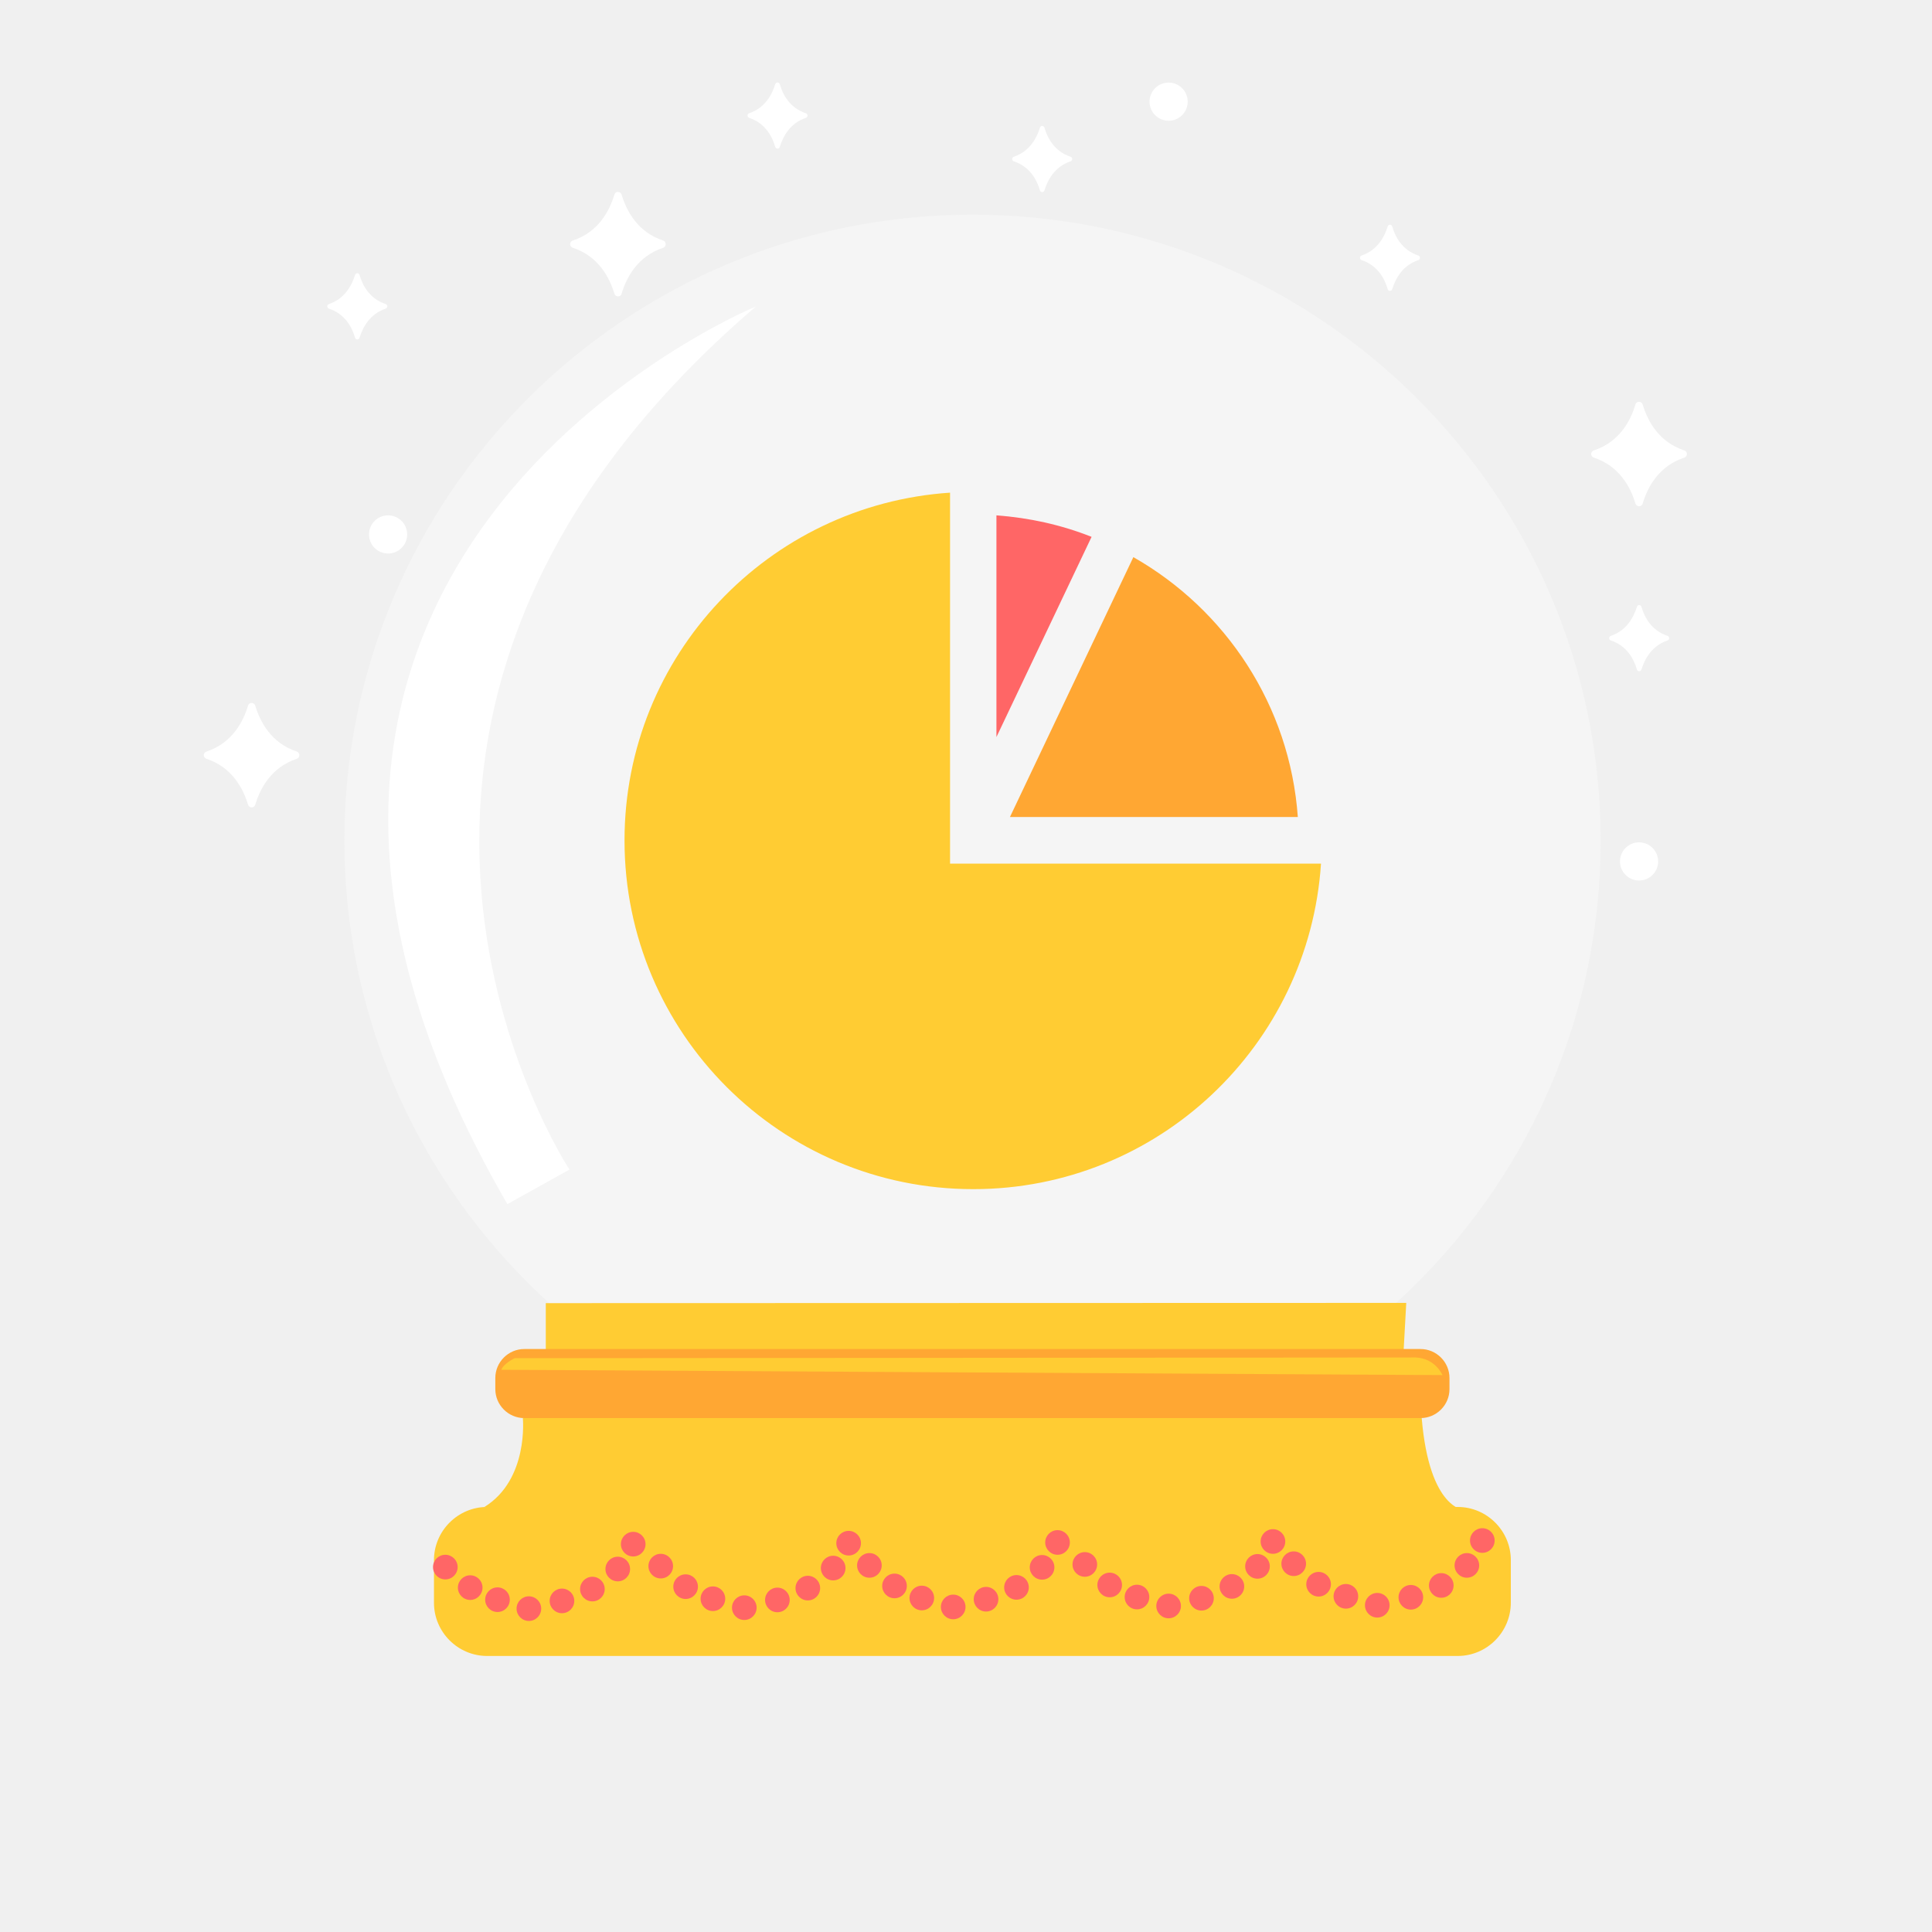
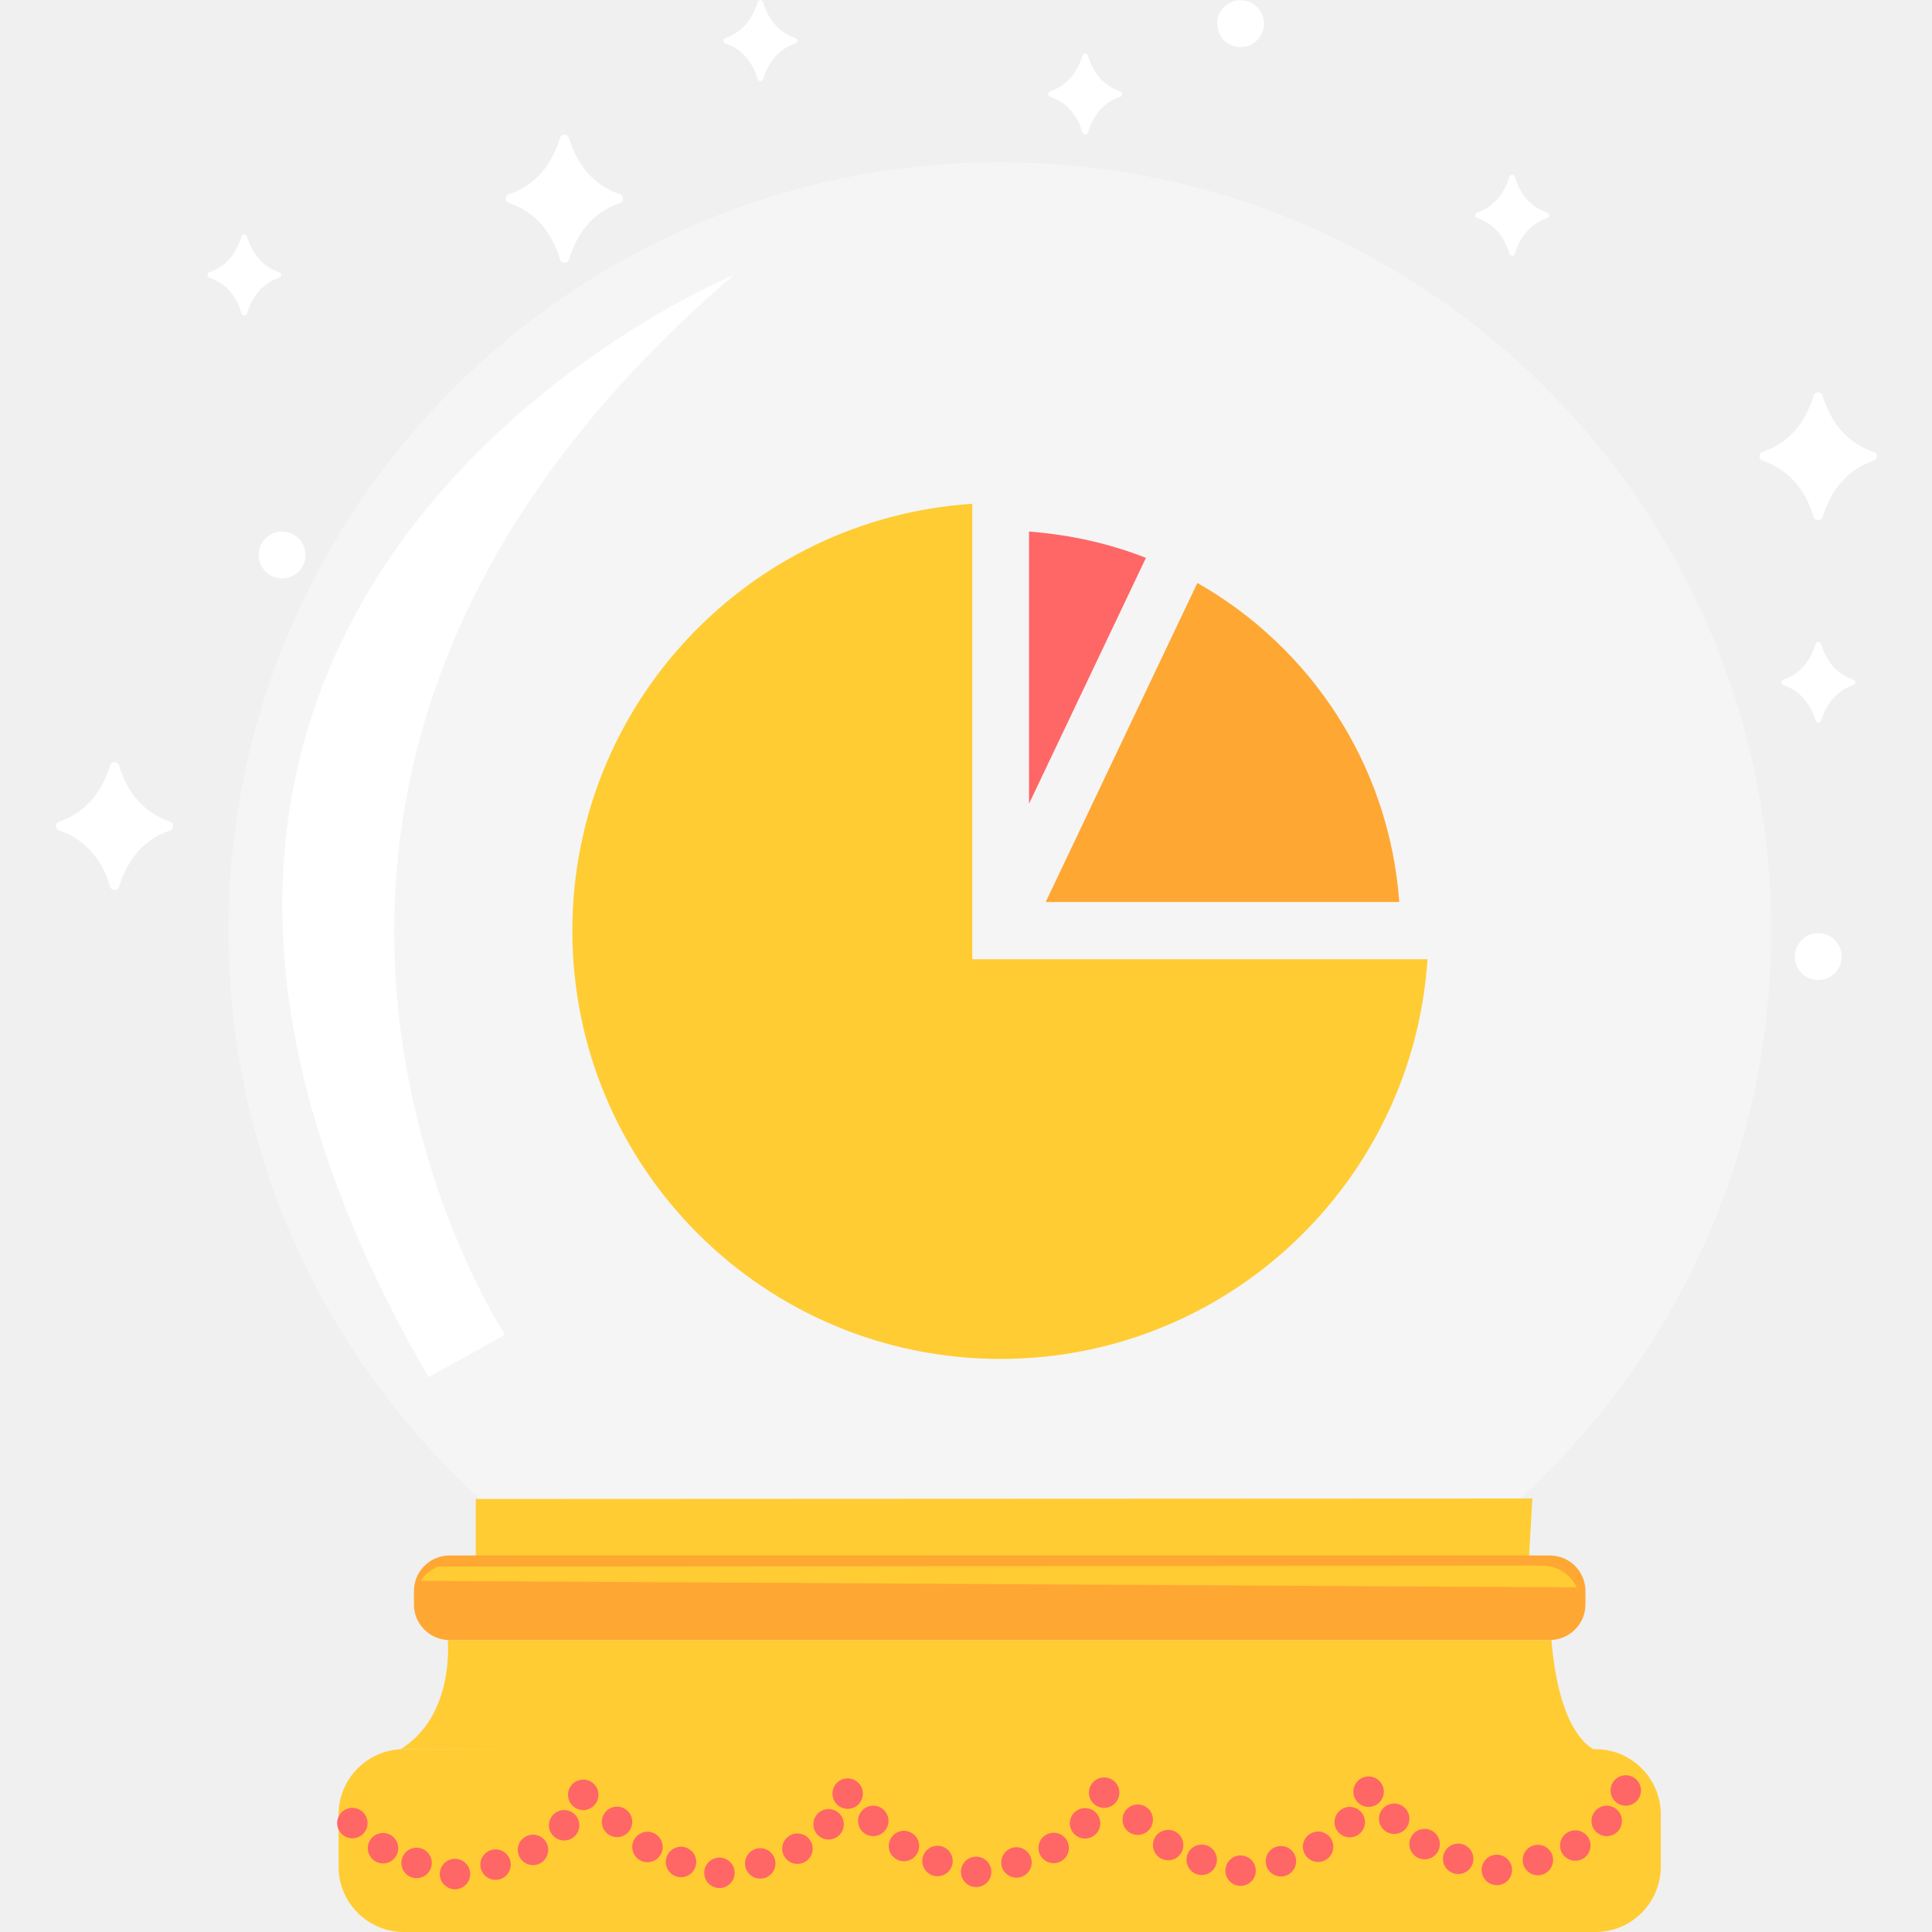
- <svg xmlns="http://www.w3.org/2000/svg" version="1.1" x="0px" y="0px" viewBox="0 0 800 800" style="enable-background:new 0 0 800 800;" xml:space="preserve">
+ <svg xmlns="http://www.w3.org/2000/svg" version="1.1" id="Layer_1" x="0px" y="0px" viewBox="329 -202.2 800 800" style="enable-background:new 329 -202.2 800 800;" xml:space="preserve">
  <style type="text/css">
	.st0{fill:#F5F5F5;}
	.st1{fill:#FFFFFF;}
	.st2{fill:#FFCC33;}
	.st3{fill:#FFA733;}
	.st4{fill:#FF6666;}
</style>
  <g id="objects">
    <g>
      <g>
-         <ellipse class="st0" cx="402.7" cy="348.1" rx="260.1" ry="259.2" />
-         <path class="st1" d="M313,126.9c0,0-257.3,105.8-102.9,371.7l25.7-14.3C235.8,484.2,112.9,298.4,313,126.9z" />
+         <ellipse class="st0" cx="743" cy="183.3" rx="319.4" ry="318.3" />
+         <path class="st1" d="M632.8-88.3c0,0-315.9,129.9-126.3,456.4l31.6-17.6C538.1,350.4,387.2,122.3,632.8-88.3z" />
      </g>
      <g>
        <g>
-           <polygon class="st2" points="226,539.6 226,559.3 581.1,561.2 582.3,539.5     " />
-           <path class="st3" d="M588.2,587.2H217.1c-6.6,0-12-5.4-12-12v-4.6c0-6.6,5.4-12,12-12h371.1c6.6,0,12,5.4,12,12v4.6      C600.2,581.8,594.8,587.2,588.2,587.2z" />
-           <path class="st2" d="M216.5,587.2c0,0,2.5,25.4-15.9,36.8l405.9,1.3c0,0-14.6,0-17.8-38.1H216.5z" />
-           <path class="st2" d="M603.6,685.7H201.7c-12.1,0-22-9.9-22-22V646c0-12.1,9.9-22,22-22h401.9c12.1,0,22,9.9,22,22v17.6      C625.6,675.8,615.7,685.7,603.6,685.7z" />
-           <path class="st2" d="M193.6,627.2c0,0-5.1,2.2-6,4.8l431,2.2c0,0-3.2-7-12.4-7.3L193.6,627.2z" />
-           <path class="st2" d="M213.1,562.4c0,0-4.6,2.2-5.5,4.8l389.7,2.2c0,0-2.9-7-11.2-7.3L213.1,562.4z" />
+           <polygon class="st2" points="526,418.5 526,442.7 962,445 963.5,418.3     " />
+           <path class="st3" d="M970.7,476.9H515.1c-8.1,0-14.7-6.6-14.7-14.7v-5.6c0-8.1,6.6-14.7,14.7-14.7h455.7      c8.1,0,14.7,6.6,14.7,14.7v5.6C985.5,470.3,978.8,476.9,970.7,476.9z" />
+           <path class="st2" d="M514.4,476.9c0,0,3.1,31.2-19.5,45.2l498.4,1.6c0,0-17.9,0-21.9-46.8H514.4z" />
+           <path class="st2" d="M989.7,597.8H496.2c-14.9,0-27-12.2-27-27v-21.7c0-14.9,12.2-27,27-27h493.5c14.9,0,27,12.2,27,27v21.6      C1016.7,585.7,1004.5,597.8,989.7,597.8z" />
+           <path class="st2" d="M486.2,526c0,0-6.3,2.7-7.4,5.9l529.2,2.7c0,0-3.9-8.6-15.2-9L486.2,526z" />
+           <path class="st2" d="M510.2,446.5c0,0-5.6,2.7-6.8,5.9l478.5,2.7c0,0-3.6-8.6-13.8-9L510.2,446.5z" />
        </g>
        <g>
          <g>
-             <circle class="st4" cx="184.4" cy="648.9" r="5.1" />
-             <circle class="st4" cx="194.7" cy="657.4" r="5.1" />
-             <circle class="st4" cx="206" cy="662.4" r="5.1" />
-             <circle class="st4" cx="219" cy="666.1" r="5.1" />
-             <circle class="st4" cx="232.7" cy="662.9" r="5.1" />
-             <circle class="st4" cx="245.3" cy="658" r="5.1" />
-             <circle class="st4" cx="255.8" cy="649.7" r="5.1" />
-             <circle class="st4" cx="262.2" cy="639.4" r="5.1" />
+             <circle class="st4" cx="474.9" cy="552.7" r="6.3" />
+             <circle class="st4" cx="487.6" cy="563.1" r="6.3" />
+             <circle class="st4" cx="501.5" cy="569.2" r="6.3" />
+             <circle class="st4" cx="517.4" cy="573.8" r="6.3" />
+             <circle class="st4" cx="534.2" cy="569.9" r="6.3" />
+             <circle class="st4" cx="549.7" cy="563.8" r="6.3" />
+             <circle class="st4" cx="562.6" cy="553.6" r="6.3" />
+             <circle class="st4" cx="570.5" cy="541" r="6.3" />
          </g>
          <g>
-             <circle class="st4" cx="273.6" cy="648.5" r="5.1" />
-             <circle class="st4" cx="283.9" cy="657" r="5.1" />
-             <circle class="st4" cx="295.2" cy="662" r="5.1" />
-             <circle class="st4" cx="308.2" cy="665.7" r="5.1" />
-             <circle class="st4" cx="321.9" cy="662.5" r="5.1" />
-             <circle class="st4" cx="334.5" cy="657.6" r="5.1" />
-             <circle class="st4" cx="345" cy="649.3" r="5.1" />
-             <circle class="st4" cx="351.4" cy="639" r="5.1" />
-             <circle class="st4" cx="360" cy="648.2" r="5.1" />
-             <circle class="st4" cx="370.4" cy="656.7" r="5.1" />
-             <circle class="st4" cx="381.7" cy="661.7" r="5.1" />
-             <circle class="st4" cx="394.7" cy="665.4" r="5.1" />
+             <circle class="st4" cx="584.5" cy="552.2" r="6.3" />
+             <circle class="st4" cx="597.1" cy="562.6" r="6.3" />
+             <circle class="st4" cx="611" cy="568.8" r="6.3" />
+             <circle class="st4" cx="626.9" cy="573.3" r="6.3" />
+             <circle class="st4" cx="643.8" cy="569.4" r="6.3" />
+             <circle class="st4" cx="659.2" cy="563.3" r="6.3" />
+             <circle class="st4" cx="672.1" cy="553.2" r="6.3" />
+             <circle class="st4" cx="680" cy="540.5" r="6.3" />
+             <circle class="st4" cx="690.6" cy="551.8" r="6.3" />
+             <circle class="st4" cx="703.3" cy="562.2" r="6.3" />
+             <circle class="st4" cx="717.2" cy="568.4" r="6.3" />
+             <circle class="st4" cx="733.2" cy="572.9" r="6.3" />
          </g>
          <g>
-             <circle class="st4" cx="408.3" cy="662.2" r="5.1" />
-             <circle class="st4" cx="420.9" cy="657.3" r="5.1" />
-             <circle class="st4" cx="431.5" cy="649" r="5.1" />
-             <circle class="st4" cx="437.9" cy="638.7" r="5.1" />
+             <circle class="st4" cx="749.9" cy="569" r="6.3" />
+             <circle class="st4" cx="765.3" cy="563" r="6.3" />
+             <circle class="st4" cx="778.3" cy="552.8" r="6.3" />
+             <circle class="st4" cx="786.2" cy="540.1" r="6.3" />
          </g>
          <g>
-             <circle class="st4" cx="449.2" cy="647.8" r="5.1" />
-             <circle class="st4" cx="459.5" cy="656.3" r="5.1" />
-             <circle class="st4" cx="470.8" cy="661.3" r="5.1" />
-             <circle class="st4" cx="483.9" cy="665" r="5.1" />
-             <circle class="st4" cx="497.5" cy="661.8" r="5.1" />
-             <circle class="st4" cx="510.1" cy="656.9" r="5.1" />
-             <circle class="st4" cx="520.7" cy="648.6" r="5.1" />
-             <circle class="st4" cx="527.1" cy="638.3" r="5.1" />
-             <circle class="st4" cx="535.7" cy="647.5" r="5.1" />
-             <circle class="st4" cx="546" cy="656" r="5.1" />
-             <circle class="st4" cx="557.3" cy="661" r="5.1" />
-             <circle class="st4" cx="570.3" cy="664.7" r="5.1" />
+             <circle class="st4" cx="800.1" cy="551.3" r="6.3" />
+             <circle class="st4" cx="812.7" cy="561.8" r="6.3" />
+             <circle class="st4" cx="826.6" cy="567.9" r="6.3" />
+             <circle class="st4" cx="842.7" cy="572.4" r="6.3" />
+             <circle class="st4" cx="859.4" cy="568.5" r="6.3" />
+             <circle class="st4" cx="874.8" cy="562.5" r="6.3" />
+             <circle class="st4" cx="887.9" cy="552.3" r="6.3" />
+             <circle class="st4" cx="895.7" cy="539.7" r="6.3" />
+             <circle class="st4" cx="906.3" cy="550.9" r="6.3" />
+             <circle class="st4" cx="918.9" cy="561.4" r="6.3" />
+             <circle class="st4" cx="932.8" cy="567.5" r="6.3" />
+             <circle class="st4" cx="948.8" cy="572.1" r="6.3" />
          </g>
          <g>
-             <circle class="st4" cx="584.2" cy="661.4" r="5.1" />
-             <circle class="st4" cx="596.8" cy="656.5" r="5.1" />
-             <circle class="st4" cx="607.4" cy="648.2" r="5.1" />
-             <circle class="st4" cx="613.8" cy="637.9" r="5.1" />
+             <circle class="st4" cx="965.8" cy="568" r="6.3" />
+             <circle class="st4" cx="981.3" cy="562" r="6.3" />
+             <circle class="st4" cx="994.3" cy="551.8" r="6.3" />
+             <circle class="st4" cx="1002.2" cy="539.2" r="6.3" />
          </g>
        </g>
      </g>
      <g>
-         <path class="st2" d="M393.4,357.5V204c-75.2,5-134.8,67.4-134.8,144c0,79.8,64.7,144.4,144.4,144.4c76.5,0,139-59.5,144-134.8     H393.4z" />
-         <path class="st3" d="M418.2,338.3h119.2c-3.3-46.2-29.9-85.9-68.1-107.6L418.2,338.3z" />
-         <path class="st4" d="M412.6,213.4v91.8l39.4-82.9C439.4,217.3,426.2,214.4,412.6,213.4L412.6,213.4z" />
+         <path class="st2" d="M731.6,194.9V6.4C639.2,12.5,566,89.2,566,183.2c0,98,79.4,177.3,177.3,177.3c93.9,0,170.7-73.1,176.8-165.5     H731.6V194.9z" />
+         <path class="st3" d="M762,171.3h146.4c-4.1-56.7-36.7-105.5-83.6-132.1L762,171.3z" />
+         <path class="st4" d="M755.1,17.9v112.7l48.4-101.8C788,22.7,771.8,19.2,755.1,17.9L755.1,17.9z" />
      </g>
    </g>
  </g>
  <g id="Sparkles">
-     <path class="st1" d="M274.6,99.6c-10.6-3.5-15.2-12.3-17.2-19c-0.5-1.5-2.6-1.5-3,0c-2,6.7-6.6,15.5-17.2,19c-1.5,0.5-1.5,2.5,0,3   c10.6,3.5,15.2,12.3,17.2,19c0.5,1.5,2.6,1.5,3,0c2-6.7,6.6-15.5,17.2-19C276,102.1,276,100.1,274.6,99.6z" />
-     <path class="st1" d="M697.4,186.5c-10.6-3.5-15.2-12.3-17.2-19c-0.5-1.5-2.6-1.5-3,0c-2,6.7-6.6,15.5-17.2,19c-1.5,0.5-1.5,2.5,0,3   c10.6,3.5,15.2,12.3,17.2,19c0.5,1.5,2.6,1.5,3,0c2-6.7,6.6-15.5,17.2-19C698.9,189,698.9,187,697.4,186.5z" />
-     <path class="st1" d="M122.9,311.2c-10.6-3.5-15.2-12.3-17.2-19c-0.5-1.5-2.6-1.5-3,0c-2,6.7-6.6,15.5-17.2,19c-1.5,0.5-1.5,2.5,0,3   c10.6,3.5,15.2,12.3,17.2,19c0.5,1.5,2.6,1.5,3,0c2-6.7,6.6-15.5,17.2-19C124.3,313.7,124.3,311.7,122.9,311.2z" />
-     <path class="st1" d="M443.3,64.9c-6.7-2.2-9.6-7.8-10.8-12c-0.3-1-1.6-1-1.9,0c-1.3,4.2-4.2,9.8-10.8,12c-0.9,0.3-0.9,1.6,0,1.9   c6.7,2.2,9.6,7.8,10.8,12c0.3,1,1.6,1,1.9,0c1.3-4.2,4.2-9.8,10.8-12C444.2,66.5,444.2,65.2,443.3,64.9z" />
-     <path class="st1" d="M587.3,105.8c-6.7-2.2-9.6-7.8-10.8-12c-0.3-1-1.6-1-1.9,0c-1.3,4.2-4.2,9.8-10.8,12c-0.9,0.3-0.9,1.6,0,1.9   c6.7,2.2,9.6,7.8,10.8,12c0.3,1,1.6,1,1.9,0c1.3-4.2,4.2-9.8,10.8-12C588.2,107.4,588.2,106.1,587.3,105.8z" />
-     <path class="st1" d="M159.7,125.9c-6.7-2.2-9.6-7.8-10.8-12c-0.3-1-1.6-1-1.9,0c-1.3,4.2-4.2,9.8-10.8,12c-0.9,0.3-0.9,1.6,0,1.9   c6.7,2.2,9.6,7.8,10.8,12c0.3,1,1.6,1,1.9,0c1.3-4.2,4.2-9.8,10.8-12C160.6,127.5,160.6,126.2,159.7,125.9z" />
-     <path class="st1" d="M690.5,263.3c-6.7-2.2-9.6-7.8-10.8-12c-0.3-1-1.6-1-1.9,0c-1.3,4.2-4.2,9.8-10.8,12c-0.9,0.3-0.9,1.6,0,1.9   c6.7,2.2,9.6,7.8,10.8,12c0.3,1,1.6,1,1.9,0c1.3-4.2,4.2-9.8,10.8-12C691.4,264.9,691.4,263.6,690.5,263.3z" />
-     <path class="st1" d="M333.7,46.9c-6.7-2.2-9.6-7.8-10.8-12c-0.3-1-1.6-1-1.9,0c-1.3,4.2-4.2,9.8-10.8,12c-0.9,0.3-0.9,1.6,0,1.9   c6.7,2.2,9.6,7.8,10.8,12c0.3,1,1.6,1,1.9,0c1.3-4.2,4.2-9.8,10.8-12C334.6,48.5,334.6,47.2,333.7,46.9z" />
-     <circle class="st1" cx="483.9" cy="42.1" r="7.9" />
-     <circle class="st1" cx="160.7" cy="221.3" r="7.9" />
-     <circle class="st1" cx="678.7" cy="356.7" r="7.9" />
+     <path class="st1" d="M585.7-121.8c-13-4.3-18.7-15.1-21.1-23.3c-0.6-1.8-3.2-1.8-3.7,0c-2.5,8.2-8.1,19-21.1,23.3   c-1.8,0.6-1.8,3.1,0,3.7c13,4.3,18.7,15.1,21.1,23.3c0.6,1.8,3.2,1.8,3.7,0c2.5-8.2,8.1-19,21.1-23.3   C587.4-118.7,587.4-121.2,585.7-121.8z" />
+     <path class="st1" d="M1104.8-15.1c-13-4.3-18.7-15.1-21.1-23.3c-0.6-1.8-3.2-1.8-3.7,0c-2.5,8.2-8.1,19-21.1,23.3   c-1.8,0.6-1.8,3.1,0,3.7c13,4.3,18.7,15.1,21.1,23.3c0.6,1.8,3.2,1.8,3.7,0c2.5-8.2,8.1-19,21.1-23.3   C1106.7-12,1106.7-14.5,1104.8-15.1z" />
+     <path class="st1" d="M399.4,138c-13-4.3-18.7-15.1-21.1-23.3c-0.6-1.8-3.2-1.8-3.7,0c-2.5,8.2-8.1,19-21.1,23.3   c-1.8,0.6-1.8,3.1,0,3.7c13,4.3,18.7,15.1,21.1,23.3c0.6,1.8,3.2,1.8,3.7,0c2.5-8.2,8.1-19,21.1-23.3   C401.1,141.1,401.1,138.6,399.4,138z" />
+     <path class="st1" d="M792.8-164.4c-8.2-2.7-11.8-9.6-13.3-14.7c-0.4-1.2-2-1.2-2.3,0c-1.6,5.2-5.2,12-13.3,14.7   c-1.1,0.4-1.1,2,0,2.3c8.2,2.7,11.8,9.6,13.3,14.7c0.4,1.2,2,1.2,2.3,0c1.6-5.2,5.2-12,13.3-14.7   C793.9-162.4,793.9-164,792.8-164.4z" />
+     <path class="st1" d="M969.6-114.2c-8.2-2.7-11.8-9.6-13.3-14.7c-0.4-1.2-2-1.2-2.3,0c-1.6,5.2-5.2,12-13.3,14.7   c-1.1,0.4-1.1,2,0,2.3c8.2,2.7,11.8,9.6,13.3,14.7c0.4,1.2,2,1.2,2.3,0c1.6-5.2,5.2-12,13.3-14.7   C970.7-112.2,970.7-113.8,969.6-114.2z" />
+     <path class="st1" d="M444.6-89.5c-8.2-2.7-11.8-9.6-13.3-14.7c-0.4-1.2-2-1.2-2.3,0c-1.6,5.2-5.2,12-13.3,14.7   c-1.1,0.4-1.1,2,0,2.3c8.2,2.7,11.8,9.6,13.3,14.7c0.4,1.2,2,1.2,2.3,0c1.6-5.2,5.2-12,13.3-14.7C445.7-87.5,445.7-89.1,444.6-89.5   z" />
+     <path class="st1" d="M1096.4,79.2c-8.2-2.7-11.8-9.6-13.3-14.7c-0.4-1.2-2-1.2-2.3,0c-1.6,5.2-5.2,12-13.3,14.7   c-1.1,0.4-1.1,2,0,2.3c8.2,2.7,11.8,9.6,13.3,14.7c0.4,1.2,2,1.2,2.3,0c1.6-5.2,5.2-12,13.3-14.7   C1097.5,81.2,1097.5,79.6,1096.4,79.2z" />
+     <path class="st1" d="M658.3-186.5c-8.2-2.7-11.8-9.6-13.3-14.7c-0.4-1.2-2-1.2-2.3,0c-1.6,5.2-5.2,12-13.3,14.7   c-1.1,0.4-1.1,2,0,2.3c8.2,2.7,11.8,9.6,13.3,14.7c0.4,1.2,2,1.2,2.3,0c1.6-5.2,5.2-12,13.3-14.7   C659.4-184.5,659.4-186.1,658.3-186.5z" />
+     <circle class="st1" cx="842.7" cy="-192.4" r="9.7" />
+     <circle class="st1" cx="445.8" cy="27.6" r="9.7" />
+     <circle class="st1" cx="1081.9" cy="193.9" r="9.7" />
  </g>
</svg>
